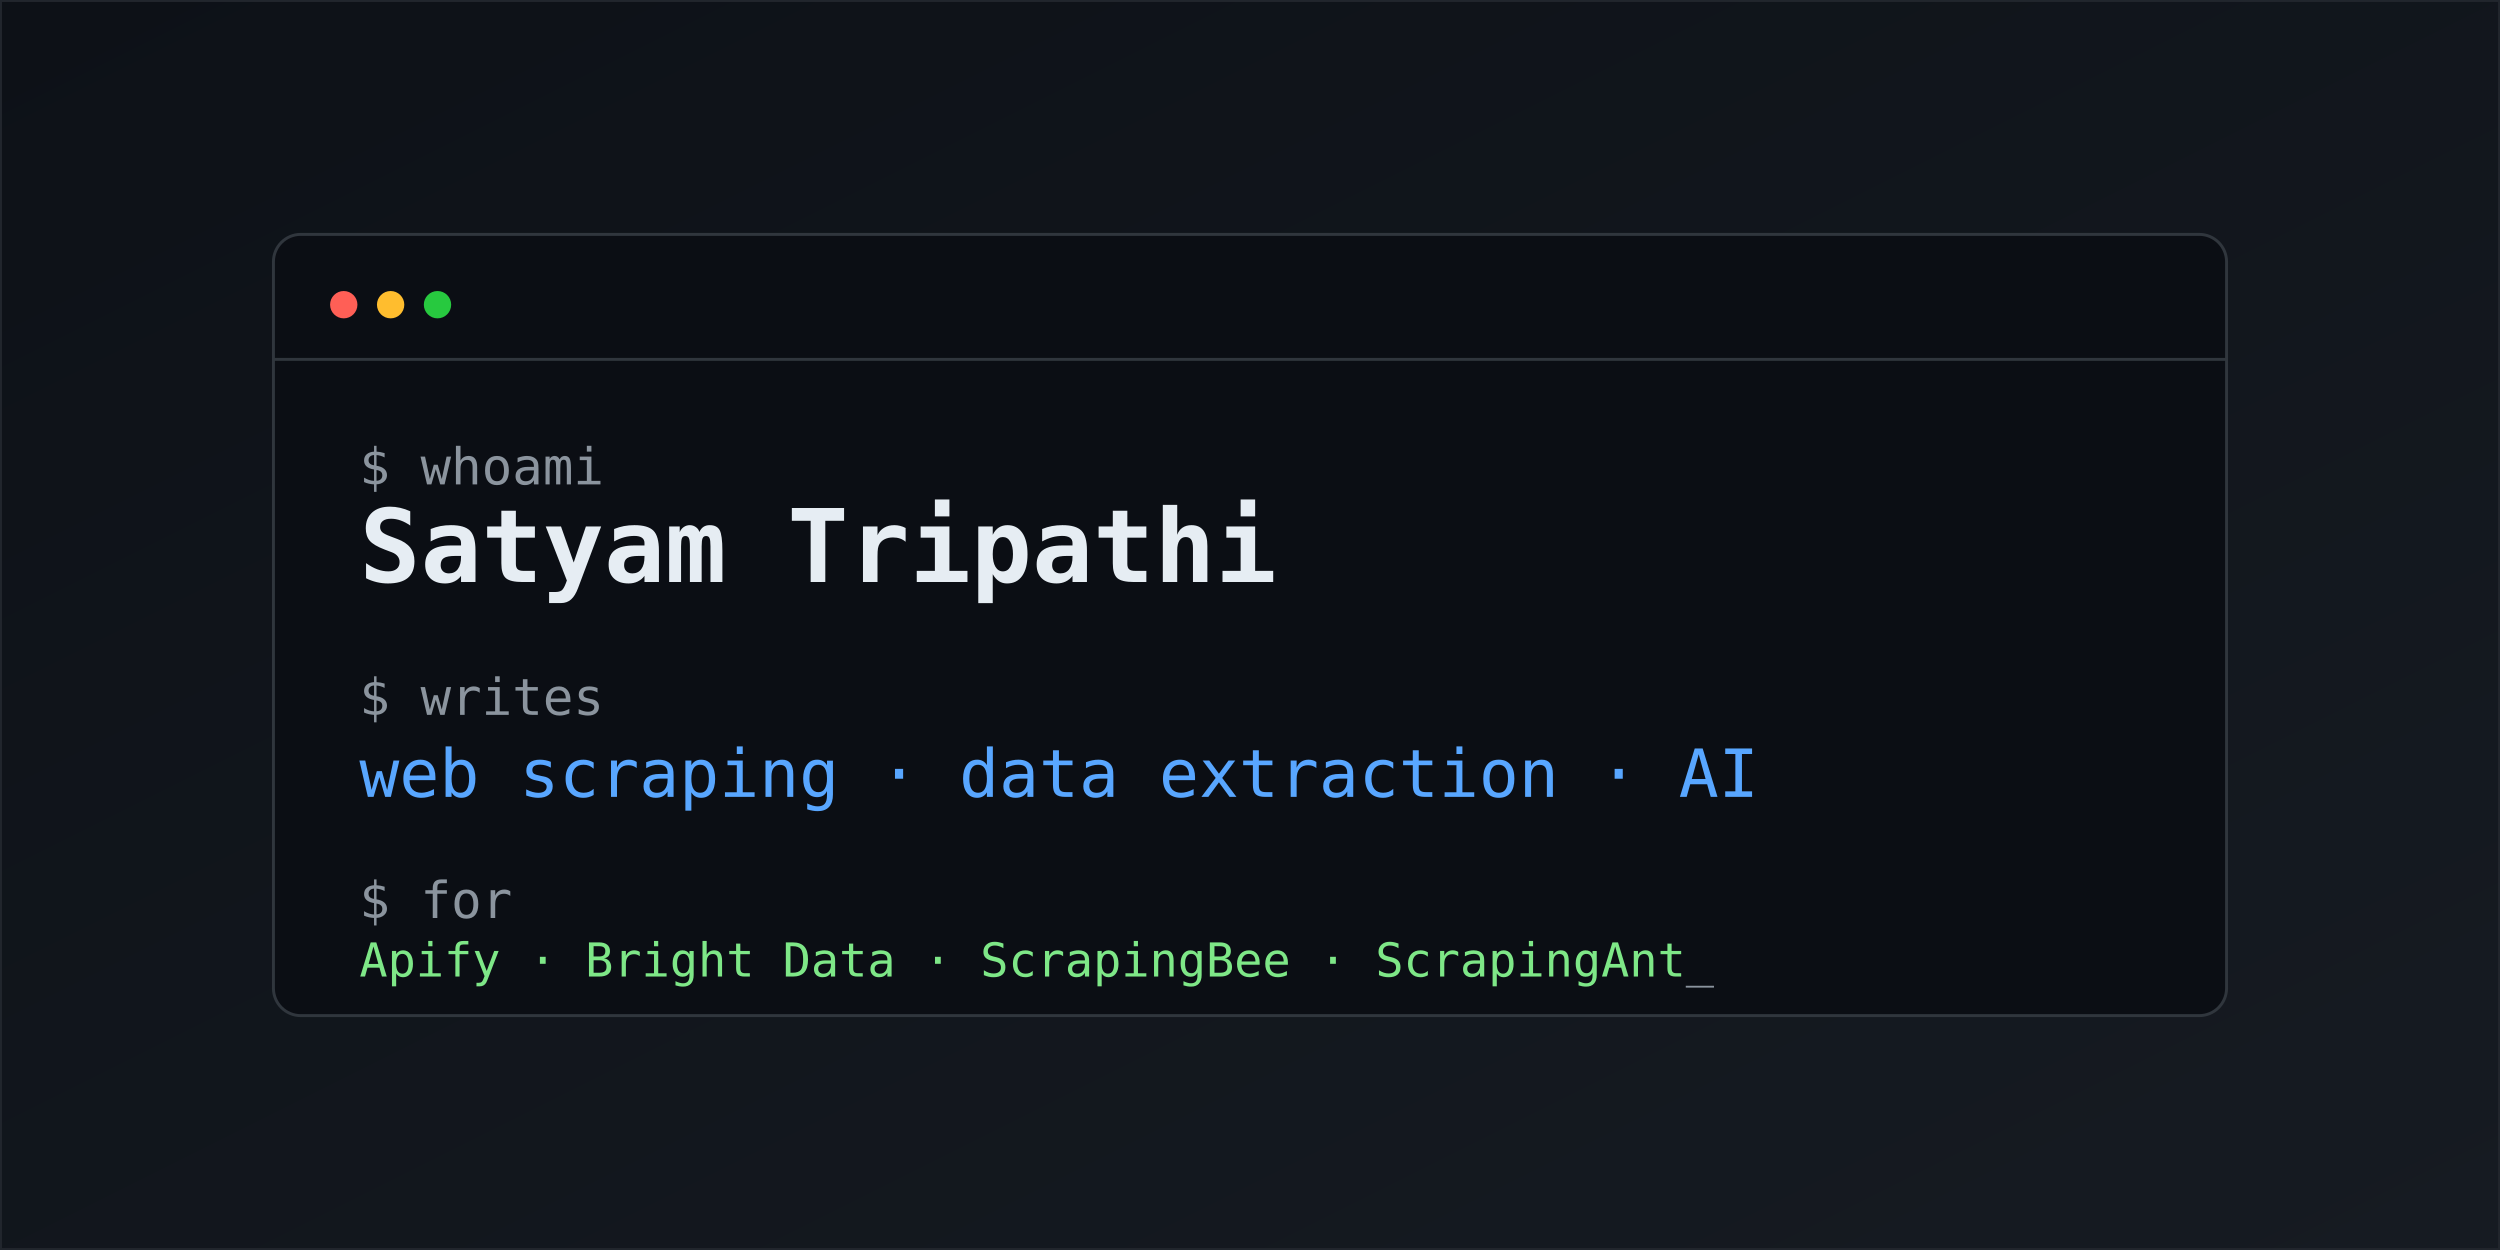
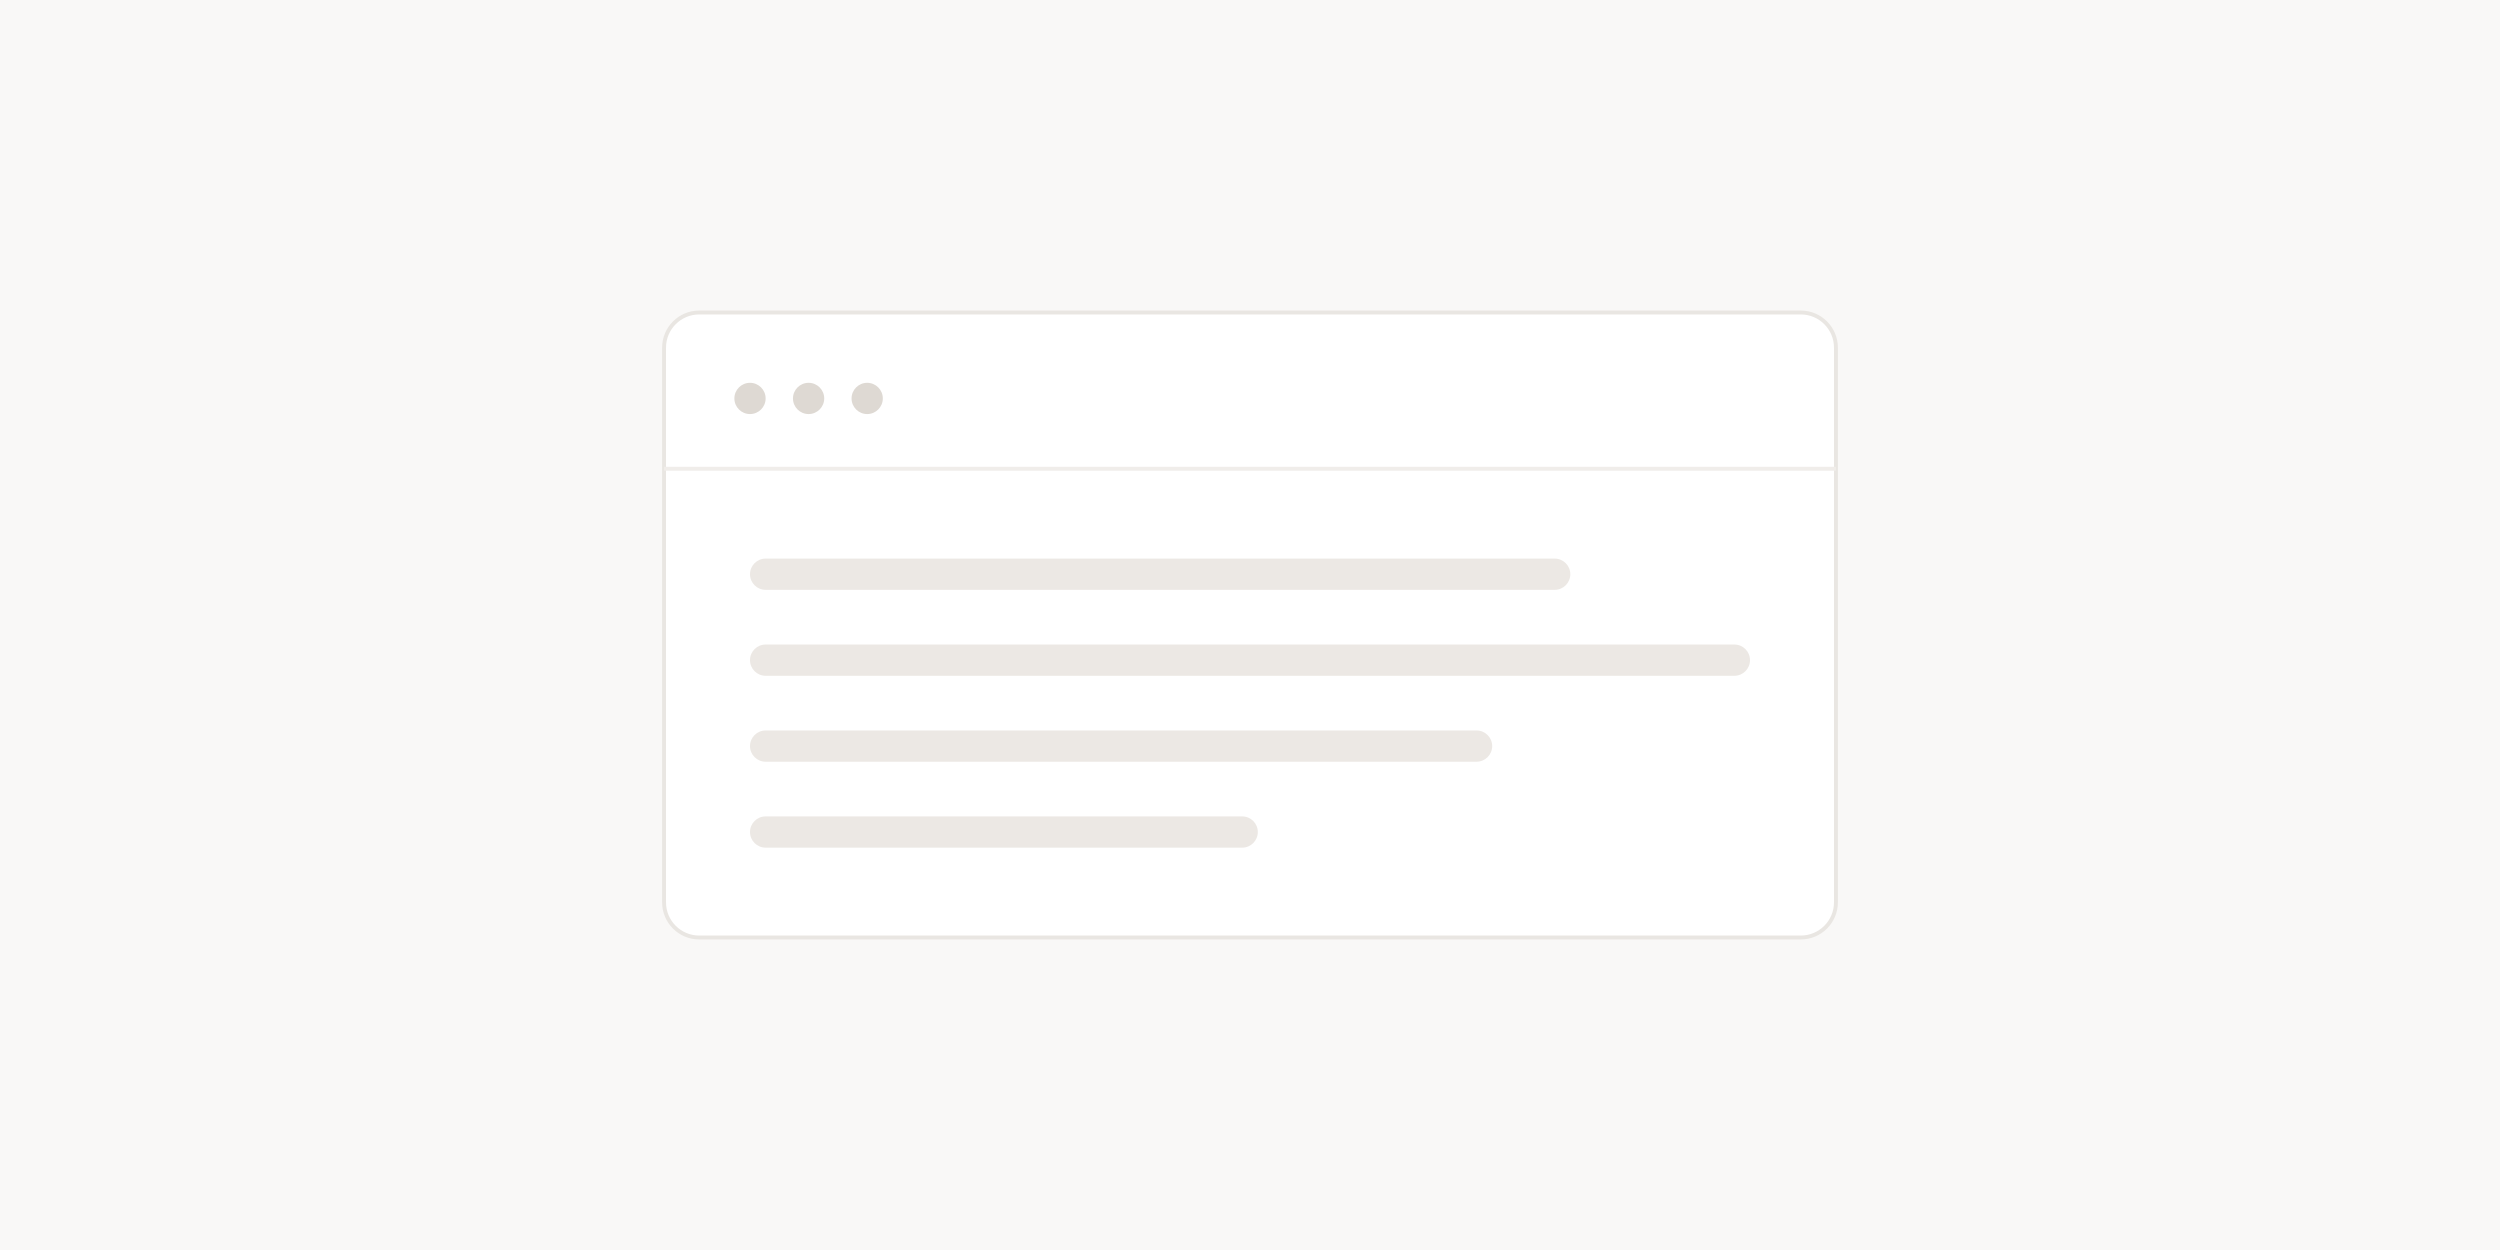
<svg xmlns="http://www.w3.org/2000/svg" width="1280" height="640" viewBox="0 0 1280 640">
-   <defs>
-     <linearGradient id="bg" x1="0" y1="0" x2="1" y2="1">
-       <stop offset="0" stop-color="#0d1117" />
-       <stop offset="1" stop-color="#161b22" />
-     </linearGradient>
-   </defs>
-   <rect width="1280" height="640" fill="url(#bg)" />
-   <rect x="0" y="0" width="1280" height="640" fill="none" stroke="#21262d" stroke-width="2" />
-   <rect x="140" y="120" width="1000" height="400" rx="14" fill="#0b0e14" stroke="#30363d" stroke-width="1.5" />
-   <circle cx="176" cy="156" r="7" fill="#ff5f56" />
-   <circle cx="200" cy="156" r="7" fill="#ffbd2e" />
-   <circle cx="224" cy="156" r="7" fill="#27c93f" />
-   <line x1="140" y1="184" x2="1140" y2="184" stroke="#30363d" stroke-width="1.5" />
-   <g font-family="'SF Mono','JetBrains Mono','Menlo',monospace">
-     <text x="184" y="248" font-size="26" fill="#8b949e">$ whoami</text>
-     <text x="184" y="298" font-size="52" font-weight="700" fill="#e6edf3">Satyam Tripathi</text>
-     <text x="184" y="366" font-size="26" fill="#8b949e">$ writes</text>
-     <text x="184" y="408" font-size="34" fill="#58a6ff">web scraping · data extraction · AI</text>
-     <text x="184" y="470" font-size="26" fill="#8b949e">$ for</text>
-     <text x="184" y="500" font-size="24" fill="#7ee787">Apify · Bright Data · ScrapingBee · ScrapingAnt<tspan fill="#8b949e"> _</tspan>
-     </text>
-   </g>
+   <rect width="1280" height="640" fill="#F9F8F7" />
+   <rect x="340" y="160" width="600" height="320" rx="18" fill="#FFFFFF" stroke="#E9E6E2" stroke-width="2" />
+   <circle cx="384" cy="204" r="8" fill="#DED9D3" />
+   <circle cx="414" cy="204" r="8" fill="#DED9D3" />
+   <circle cx="444" cy="204" r="8" fill="#DED9D3" />
+   <line x1="340" y1="240" x2="940" y2="240" stroke="#F0EDEA" stroke-width="2" />
+   <rect x="384" y="286" width="420" height="16" rx="8" fill="#ECE8E4" />
+   <rect x="384" y="330" width="512" height="16" rx="8" fill="#ECE8E4" />
+   <rect x="384" y="374" width="380" height="16" rx="8" fill="#ECE8E4" />
+   <rect x="384" y="418" width="260" height="16" rx="8" fill="#ECE8E4" />
</svg>
